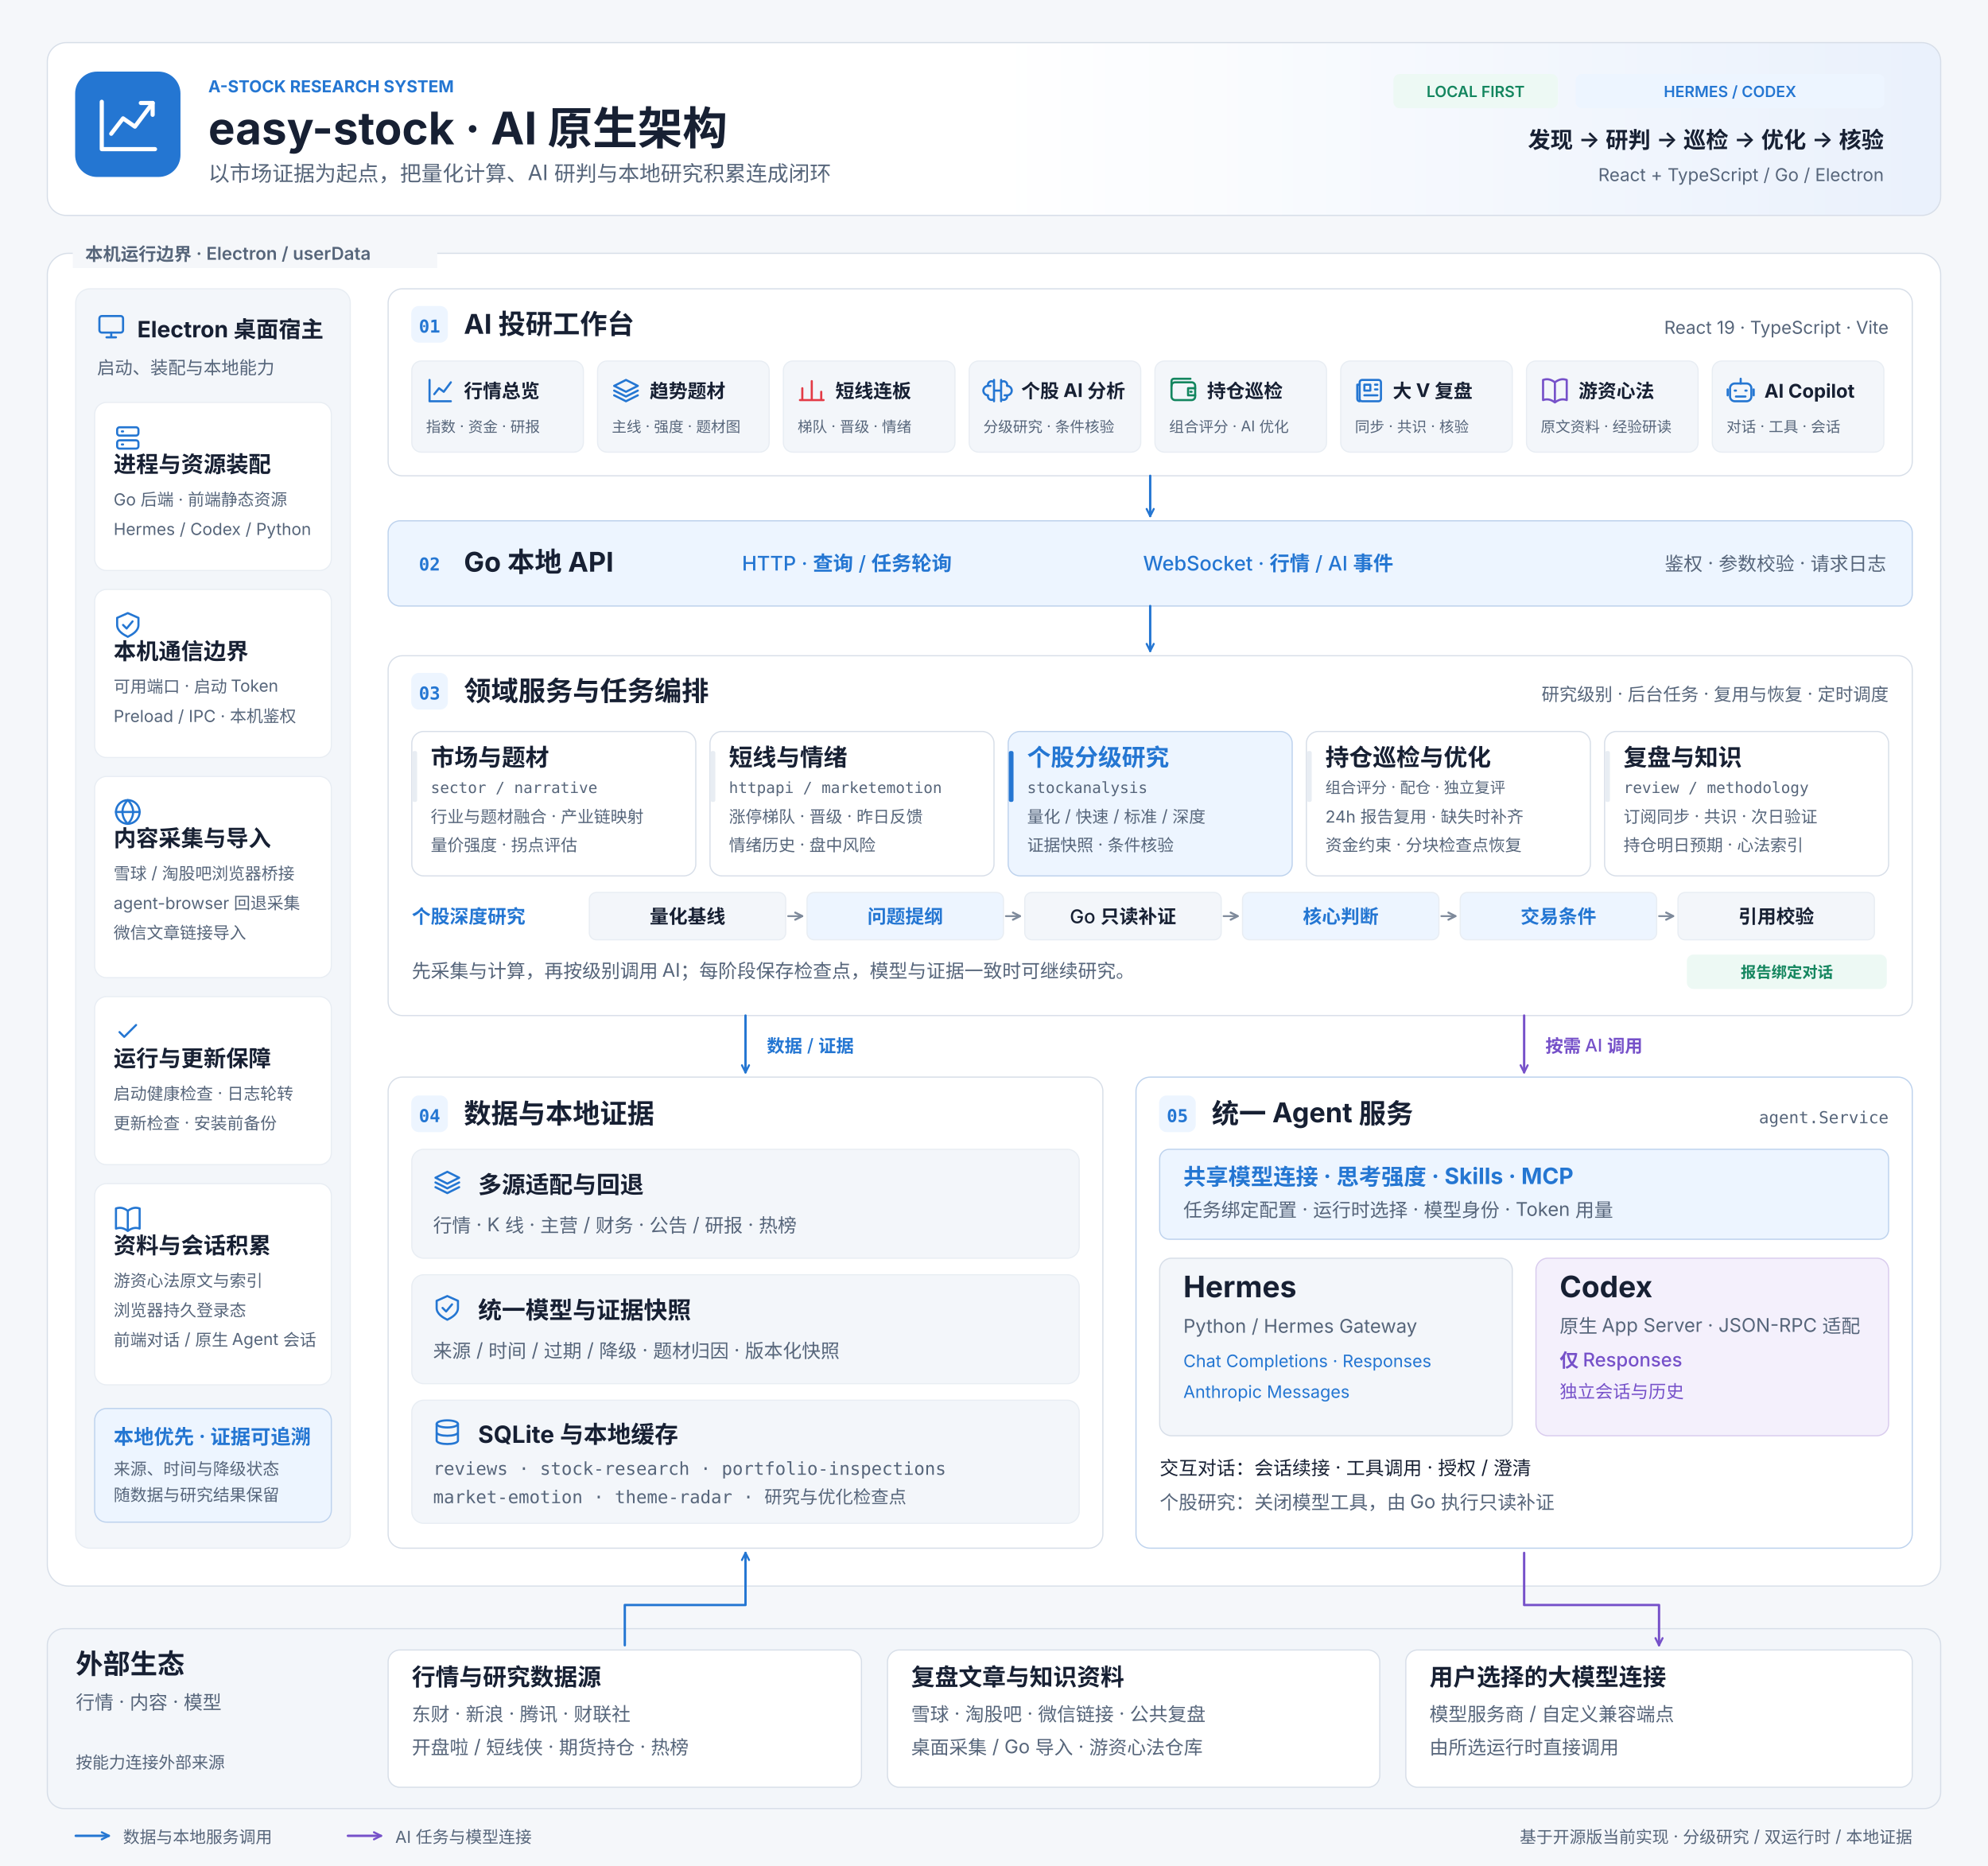
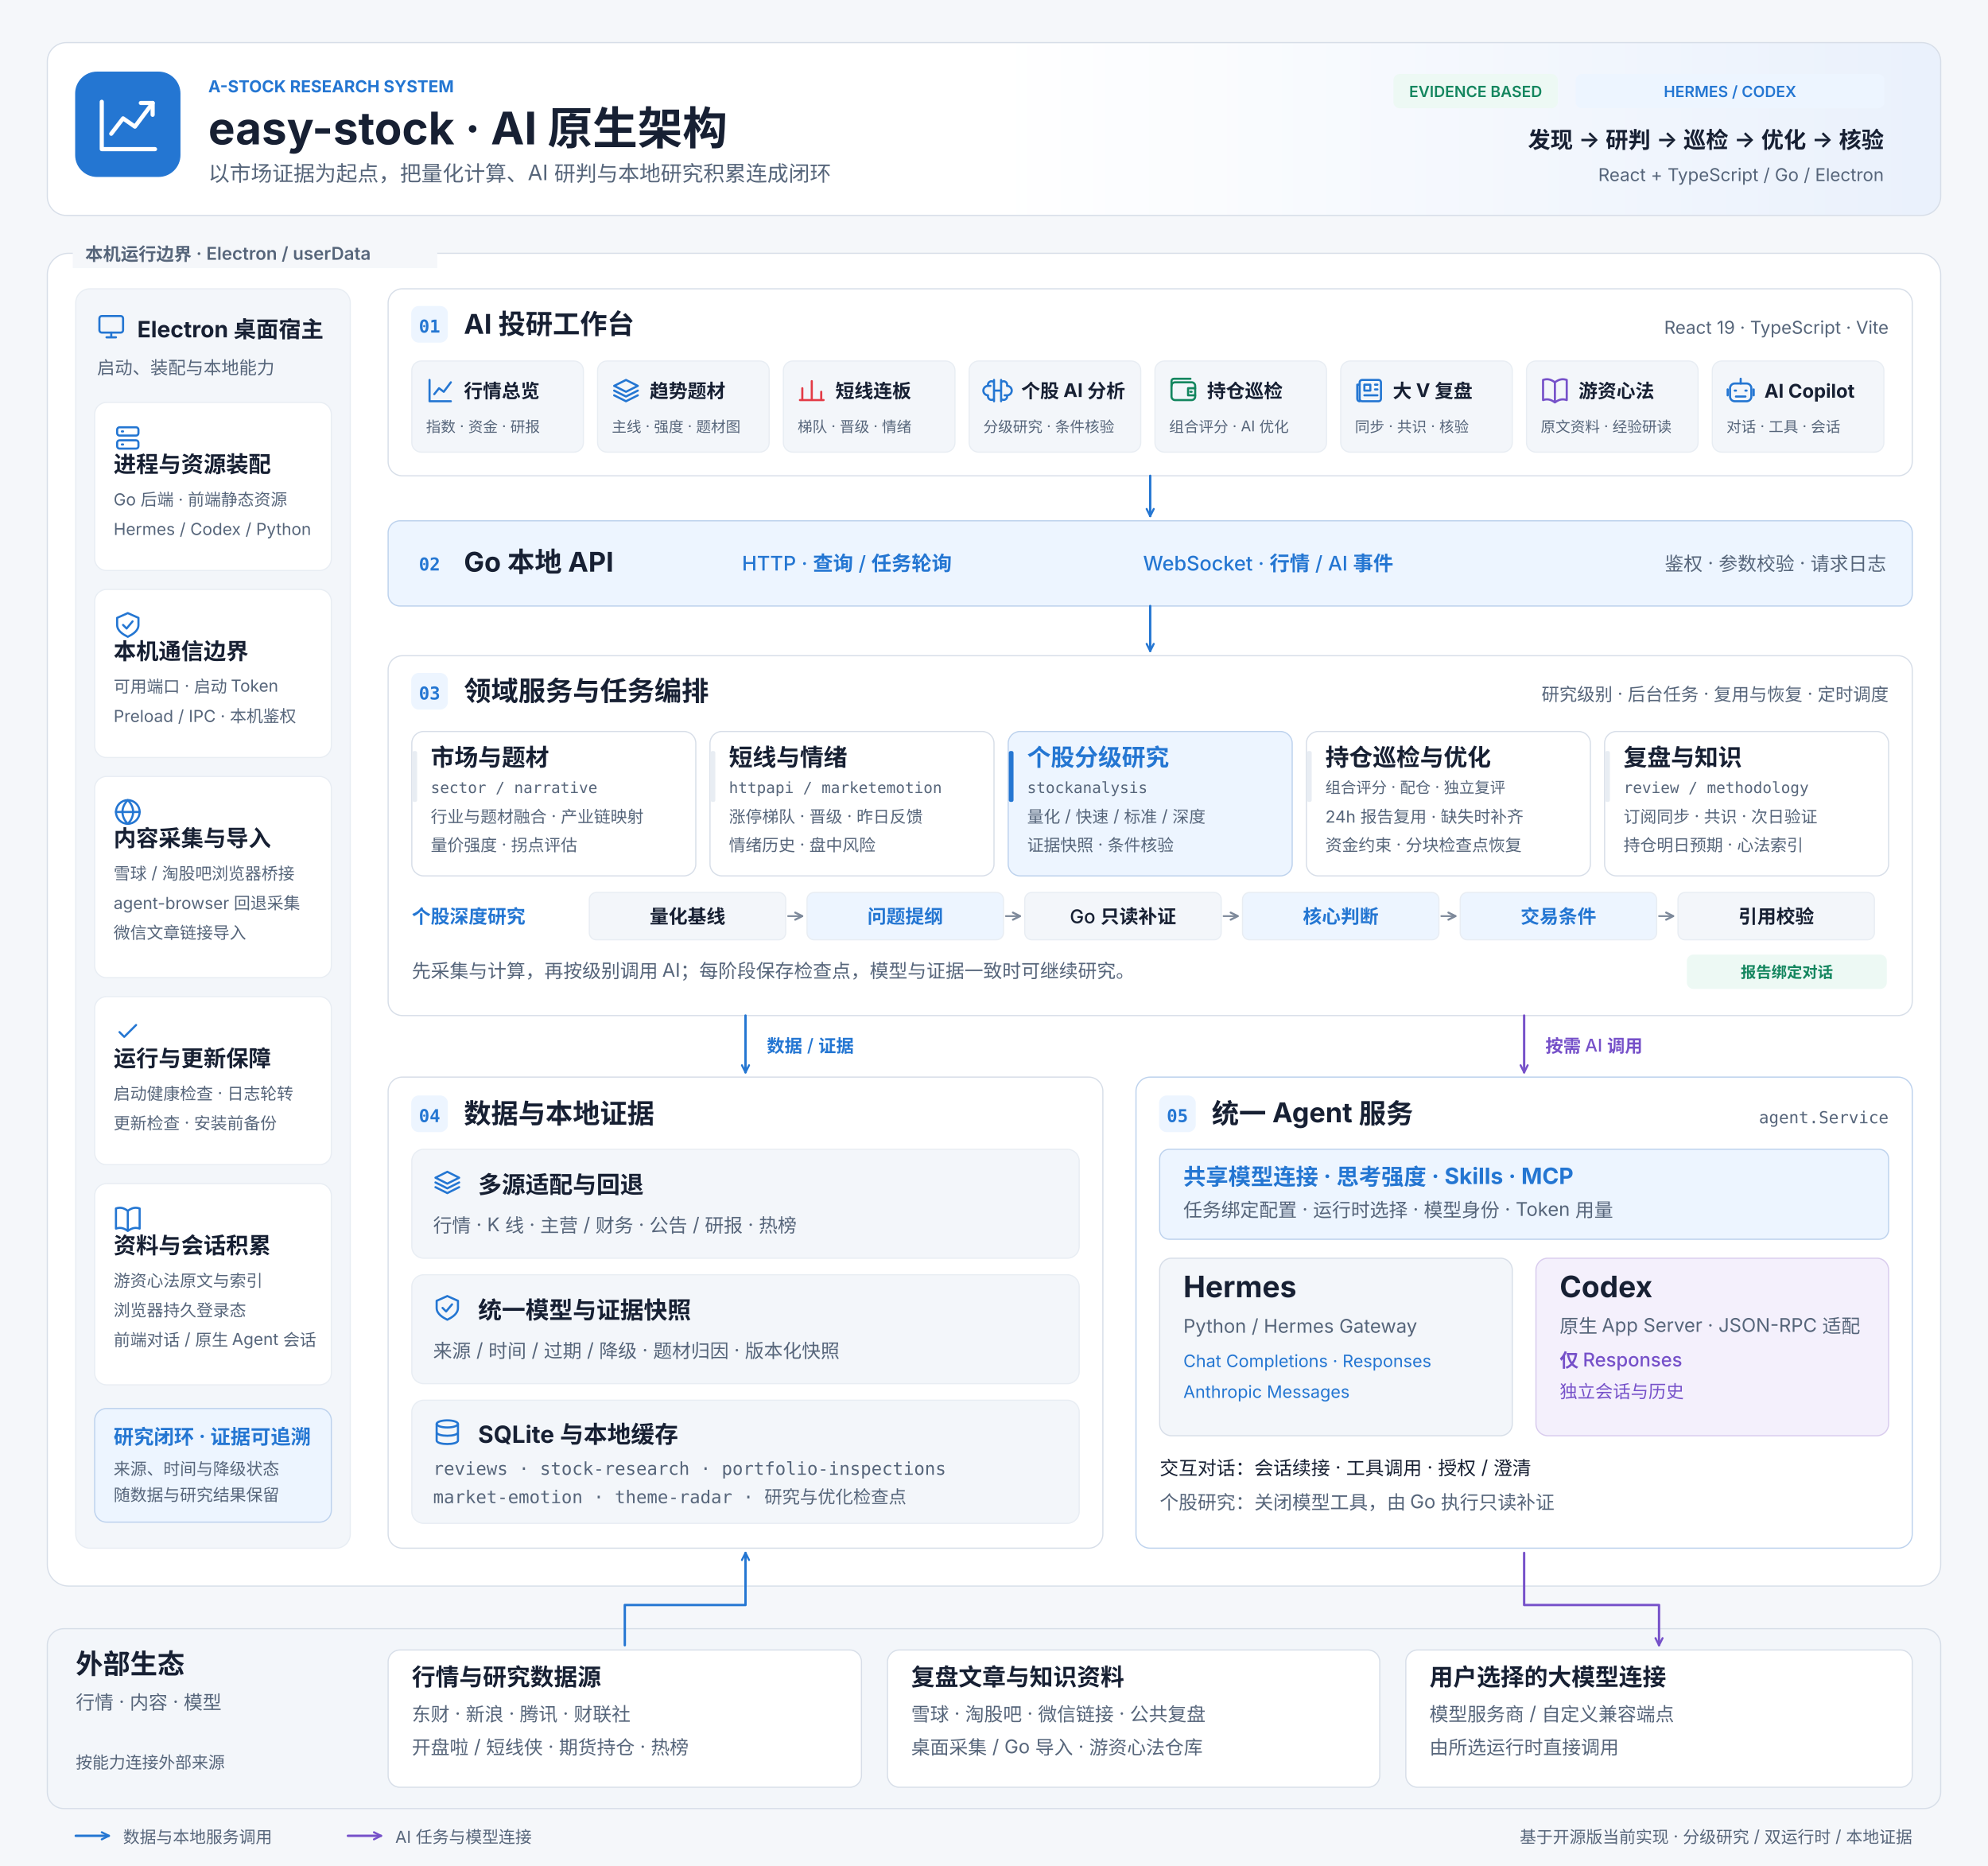
<svg xmlns="http://www.w3.org/2000/svg" width="1680" height="1576" viewBox="0 0 1680 1576" role="img" aria-labelledby="title desc">
  <defs>
    <linearGradient id="hero" x1="0" y1="0" x2="1" y2="0">
      <stop stop-color="#ffffff" />
      <stop offset=".5" stop-color="#ffffff" />
      <stop offset="1" stop-color="#eaf1fc" />
    </linearGradient>
    <marker id="arrowData" markerWidth="8" markerHeight="8" refX="7" refY="4" orient="auto-start-reverse" markerUnits="userSpaceOnUse">
      <path d="M1 1 7 4 1 7" fill="none" stroke="#2476d2" stroke-width="1.7" stroke-linecap="round" stroke-linejoin="round" />
    </marker>
    <marker id="arrowAI" markerWidth="8" markerHeight="8" refX="7" refY="4" orient="auto-start-reverse" markerUnits="userSpaceOnUse">
      <path d="M1 1 7 4 1 7" fill="none" stroke="#7651c9" stroke-width="1.7" stroke-linecap="round" stroke-linejoin="round" />
    </marker>
    <marker id="arrowGray" markerWidth="8" markerHeight="8" refX="7" refY="4" orient="auto-start-reverse" markerUnits="userSpaceOnUse">
      <path d="M1 1 7 4 1 7" fill="none" stroke="#7d899a" stroke-width="1.7" stroke-linecap="round" stroke-linejoin="round" />
    </marker>
    <style>text { font-family: Inter, "PingFang SC", "Microsoft YaHei", "Noto Sans CJK SC", system-ui, sans-serif; } .mono { font-family: "SFMono-Regular", Consolas, monospace; } </style>
  </defs>
  <rect x="0" y="0" width="1680" height="1576" rx="0" fill="#f5f7fa" stroke="#f5f7fa" />
  <rect x="40" y="36" width="1600" height="146" rx="16" fill="url(#hero)" stroke="#d7dee8" />
  <rect x="64" y="61" width="88" height="88" rx="18" fill="#2476d2" stroke="#2476d2" />
  <g transform="translate(84 83)" fill="none" stroke="#ffffff" stroke-width="3.5" stroke-linecap="round" stroke-linejoin="round">
    <path d="M2 3v40h45M10 30l10-13 10 7 15-20" />
    <path d="M35 4h10v10" />
  </g>
  <text x="176" y="78" font-size="14" fill="#2476d2" font-weight="650">A-STOCK RESEARCH SYSTEM</text>
  <text x="176" y="122" font-size="38" fill="#172033" font-weight="750">easy-stock · AI 原生架构</text>
  <text x="176" y="153" font-size="18" fill="#56657a" font-weight="400">以市场证据为起点，把量化计算、AI 研判与本地研究积累连成闭环</text>
  <rect x="1178" y="63" width="138" height="28" rx="5" fill="#edf9f4" stroke="#edf9f4" />
-   <text x="1247.0" y="82" font-size="13" fill="#14865f" font-weight="600" text-anchor="middle">LOCAL FIRST</text>
+   <text x="1247.0" y="82" font-size="13" fill="#14865f" font-weight="600" text-anchor="middle">EVIDENCE BASED</text>
  <rect x="1332" y="63" width="260" height="28" rx="5" fill="#edf5ff" stroke="#edf5ff" />
  <text x="1462.0" y="82" font-size="13" fill="#2476d2" font-weight="600" text-anchor="middle">HERMES / CODEX</text>
  <text x="1592" y="125" font-size="19" fill="#172033" font-weight="600" text-anchor="end">发现 → 研判 → 巡检 → 优化 → 核验</text>
  <text x="1592" y="153" font-size="15" fill="#56657a" font-weight="400" text-anchor="end">React + TypeScript  /  Go  /  Electron</text>
  <rect x="40" y="214" width="1600" height="1126" rx="18" fill="#ffffff" stroke="#d7dee8" />
  <rect x="62" y="202" width="307" height="24" rx="0" fill="#f5f7fa" stroke="#f5f7fa" />
  <text x="72" y="220" font-size="15" fill="#56657a" font-weight="600">本机运行边界 · Electron / userData</text>
  <rect x="64" y="244" width="232" height="1064" rx="12" fill="#f3f6fa" stroke="#e8edf3" />
  <g transform="translate(82 264)" fill="none" stroke="#2476d2" stroke-width="1.8" stroke-linecap="round" stroke-linejoin="round">
    <rect x="2" y="3" width="20" height="14" rx="2" />
    <path d="M8 21h8M12 17v4" />
  </g>
  <text x="116" y="285" font-size="19" fill="#172033" font-weight="700">Electron 桌面宿主</text>
  <text x="82" y="316" font-size="15" fill="#56657a" font-weight="400">启动、装配与本地能力</text>
  <rect x="80" y="340" width="200" height="142" rx="10" fill="#ffffff" stroke="#e8edf3" />
  <g transform="translate(96 358)" fill="none" stroke="#2476d2" stroke-width="1.8" stroke-linecap="round" stroke-linejoin="round">
    <rect x="3" y="3" width="18" height="7" rx="2" />
    <rect x="3" y="14" width="18" height="7" rx="2" />
    <path d="M7 6.5h1M7 17.5h1" />
  </g>
  <text x="96" y="399" font-size="19" fill="#172033" font-weight="650">进程与资源装配</text>
  <text x="96" y="427" font-size="14" fill="#56657a" font-weight="400">Go 后端 · 前端静态资源</text>
  <text x="96" y="452" font-size="14" fill="#56657a" font-weight="400">Hermes / Codex / Python</text>
  <rect x="80" y="498" width="200" height="142" rx="10" fill="#ffffff" stroke="#e8edf3" />
  <g transform="translate(96 516)" fill="none" stroke="#2476d2" stroke-width="1.8" stroke-linecap="round" stroke-linejoin="round">
    <path d="M12 2 3 6v6c0 5 5 8 9 10 4-2 9-5 9-10V6zM8 12l3 3 5-6" />
  </g>
  <text x="96" y="557" font-size="19" fill="#172033" font-weight="650">本机通信边界</text>
  <text x="96" y="585" font-size="14" fill="#56657a" font-weight="400">可用端口 · 启动 Token</text>
  <text x="96" y="610" font-size="14" fill="#56657a" font-weight="400">Preload / IPC · 本机鉴权</text>
  <rect x="80" y="656" width="200" height="170" rx="10" fill="#ffffff" stroke="#e8edf3" />
  <g transform="translate(96 674)" fill="none" stroke="#2476d2" stroke-width="1.8" stroke-linecap="round" stroke-linejoin="round">
    <circle cx="12" cy="12" r="10" />
    <path d="M2 12h20M12 2c-6 6-6 14 0 20 6-6 6-14 0-20" />
  </g>
  <text x="96" y="715" font-size="19" fill="#172033" font-weight="650">内容采集与导入</text>
  <text x="96" y="743" font-size="14" fill="#56657a" font-weight="400">雪球 / 淘股吧浏览器桥接</text>
  <text x="96" y="768" font-size="14" fill="#56657a" font-weight="400">agent-browser 回退采集</text>
  <text x="96" y="793" font-size="14" fill="#56657a" font-weight="400">微信文章链接导入</text>
  <rect x="80" y="842" width="200" height="142" rx="10" fill="#ffffff" stroke="#e8edf3" />
  <g transform="translate(96 860)" fill="none" stroke="#2476d2" stroke-width="1.8" stroke-linecap="round" stroke-linejoin="round">
    <path d="m5 12 4 4L19 6" />
  </g>
  <text x="96" y="901" font-size="19" fill="#172033" font-weight="650">运行与更新保障</text>
  <text x="96" y="929" font-size="14" fill="#56657a" font-weight="400">启动健康检查 · 日志轮转</text>
  <text x="96" y="954" font-size="14" fill="#56657a" font-weight="400">更新检查 · 安装前备份</text>
  <rect x="80" y="1000" width="200" height="170" rx="10" fill="#ffffff" stroke="#e8edf3" />
  <g transform="translate(96 1018)" fill="none" stroke="#2476d2" stroke-width="1.8" stroke-linecap="round" stroke-linejoin="round">
    <path d="M12 5C8 2 5 2 2 3v17c3-1 6-1 10 2 4-3 7-3 10-2V3c-3-1-6-1-10 2v17" />
  </g>
  <text x="96" y="1059" font-size="19" fill="#172033" font-weight="650">资料与会话积累</text>
  <text x="96" y="1087" font-size="14" fill="#56657a" font-weight="400">游资心法原文与索引</text>
  <text x="96" y="1112" font-size="14" fill="#56657a" font-weight="400">浏览器持久登录态</text>
  <text x="96" y="1137" font-size="14" fill="#56657a" font-weight="400">前端对话 / 原生 Agent 会话</text>
  <rect x="80" y="1190" width="200" height="96" rx="10" fill="#edf5ff" stroke="#bdd2ed" />
-   <text x="96" y="1220" font-size="17" fill="#2476d2" font-weight="650">本地优先 · 证据可追溯</text>
+   <text x="96" y="1220" font-size="17" fill="#2476d2" font-weight="650">研究闭环 · 证据可追溯</text>
  <text x="96" y="1246" font-size="14" fill="#56657a" font-weight="400">来源、时间与降级状态</text>
  <text x="96" y="1268" font-size="14" fill="#56657a" font-weight="400">随数据与研究结果保留</text>
  <rect x="328" y="244" width="1288" height="158" rx="12" fill="#ffffff" stroke="#d7dee8" />
  <rect x="348" y="259" width="30" height="30" rx="6" fill="#edf5ff" stroke="#edf5ff" />
  <text x="363" y="281" font-size="15" fill="#2476d2" font-weight="700" text-anchor="middle" class="mono">01</text>
  <text x="392" y="282" font-size="23" fill="#172033" font-weight="700">AI 投研工作台</text>
  <text x="1596" y="282" font-size="15" fill="#56657a" font-weight="400" text-anchor="end">React 19 · TypeScript · Vite</text>
  <rect x="348" y="305" width="145" height="77" rx="8" fill="#f3f6fa" stroke="#e8edf3" />
  <g transform="translate(360 318)" fill="none" stroke="#2476d2" stroke-width="1.8" stroke-linecap="round" stroke-linejoin="round">
    <path d="M3 3v18h18M7 15l4-5 4 3 6-8" />
  </g>
  <text x="392" y="336" font-size="16" fill="#172033" font-weight="650">行情总览</text>
  <text x="360" y="365" font-size="12.5" fill="#56657a" font-weight="400">指数 · 资金 · 研报</text>
  <rect x="505" y="305" width="145" height="77" rx="8" fill="#f3f6fa" stroke="#e8edf3" />
  <g transform="translate(517 318)" fill="none" stroke="#2476d2" stroke-width="1.8" stroke-linecap="round" stroke-linejoin="round">
    <path d="m12 3 10 5-10 5L2 8zM2 12l10 5 10-5M2 16l10 5 10-5" />
  </g>
  <text x="549" y="336" font-size="16" fill="#172033" font-weight="650">趋势题材</text>
  <text x="517" y="365" font-size="12.5" fill="#56657a" font-weight="400">主线 · 强度 · 题材图</text>
  <rect x="662" y="305" width="145" height="77" rx="8" fill="#f3f6fa" stroke="#e8edf3" />
  <g transform="translate(674 318)" fill="none" stroke="#e33b46" stroke-width="1.8" stroke-linecap="round" stroke-linejoin="round">
    <path d="M4 20V10M12 20V4M20 20v-7M2 20h20" />
  </g>
  <text x="706" y="336" font-size="16" fill="#172033" font-weight="650">短线连板</text>
  <text x="674" y="365" font-size="12.5" fill="#56657a" font-weight="400">梯队 · 晋级 · 情绪</text>
  <rect x="819" y="305" width="145" height="77" rx="8" fill="#f3f6fa" stroke="#e8edf3" />
  <g transform="translate(831 318)" fill="none" stroke="#2476d2" stroke-width="1.8" stroke-linecap="round" stroke-linejoin="round">
    <path d="M9 5a3 3 0 0 0-5 3 4 4 0 0 0 0 8 3 3 0 0 0 5 3M15 5a3 3 0 0 1 5 3 4 4 0 0 1 0 8 3 3 0 0 1-5 3M9 3v18M15 3v18M4 8h2M18 16h2M9 12h6" />
  </g>
  <text x="863" y="336" font-size="16" fill="#172033" font-weight="650">个股 AI 分析</text>
  <text x="831" y="365" font-size="12.5" fill="#56657a" font-weight="400">分级研究 · 条件核验</text>
  <rect x="976" y="305" width="145" height="77" rx="8" fill="#f3f6fa" stroke="#e8edf3" />
  <g transform="translate(988 318)" fill="none" stroke="#14865f" stroke-width="1.8" stroke-linecap="round" stroke-linejoin="round">
    <rect x="2" y="5" width="20" height="15" rx="3" />
    <path d="M2 8V4a2 2 0 0 1 2-2h14M22 10h-6v6h6M18 13h1" />
  </g>
  <text x="1020" y="336" font-size="16" fill="#172033" font-weight="650">持仓巡检</text>
  <text x="988" y="365" font-size="12.5" fill="#56657a" font-weight="400">组合评分 · AI 优化</text>
  <rect x="1133" y="305" width="145" height="77" rx="8" fill="#f3f6fa" stroke="#e8edf3" />
  <g transform="translate(1145 318)" fill="none" stroke="#2476d2" stroke-width="1.8" stroke-linecap="round" stroke-linejoin="round">
    <rect x="4" y="3" width="18" height="18" rx="2" />
    <path d="M4 7H2v12a2 2 0 0 0 2 2M8 7h5v5H8zM17 7h2M17 11h2M8 16h11" />
  </g>
  <text x="1177" y="336" font-size="16" fill="#172033" font-weight="650">大 V 复盘</text>
  <text x="1145" y="365" font-size="12.5" fill="#56657a" font-weight="400">同步 · 共识 · 核验</text>
  <rect x="1290" y="305" width="145" height="77" rx="8" fill="#f3f6fa" stroke="#e8edf3" />
  <g transform="translate(1302 318)" fill="none" stroke="#7651c9" stroke-width="1.8" stroke-linecap="round" stroke-linejoin="round">
    <path d="M12 5C8 2 5 2 2 3v17c3-1 6-1 10 2 4-3 7-3 10-2V3c-3-1-6-1-10 2v17" />
  </g>
  <text x="1334" y="336" font-size="16" fill="#172033" font-weight="650">游资心法</text>
  <text x="1302" y="365" font-size="12.5" fill="#56657a" font-weight="400">原文资料 · 经验研读</text>
  <rect x="1447" y="305" width="145" height="77" rx="8" fill="#f3f6fa" stroke="#e8edf3" />
  <g transform="translate(1459 318)" fill="none" stroke="#2476d2" stroke-width="1.8" stroke-linecap="round" stroke-linejoin="round">
    <rect x="3" y="6" width="18" height="15" rx="4" />
    <path d="M12 2v4M7 12h1M16 12h1M8 17h8M1 11v5M23 11v5" />
  </g>
  <text x="1491" y="336" font-size="16" fill="#172033" font-weight="650">AI Copilot</text>
  <text x="1459" y="365" font-size="12.5" fill="#56657a" font-weight="400">对话 · 工具 · 会话</text>
  <path d="M972 402V436" fill="none" stroke="#2476d2" stroke-width="2" stroke-linecap="round" stroke-linejoin="round" marker-end="url(#arrowData)" />
  <rect x="328" y="440" width="1288" height="72" rx="10" fill="#edf5ff" stroke="#bdd2ed" />
  <rect x="348" y="460" width="30" height="30" rx="6" fill="#edf5ff" stroke="#edf5ff" />
  <text x="363" y="482" font-size="15" fill="#2476d2" font-weight="700" text-anchor="middle" class="mono">02</text>
  <text x="392" y="483" font-size="23" fill="#172033" font-weight="700">Go 本地 API</text>
  <text x="627" y="482" font-size="17" fill="#2476d2" font-weight="550">HTTP · 查询 / 任务轮询</text>
  <text x="966" y="482" font-size="17" fill="#2476d2" font-weight="550">WebSocket · 行情 / AI 事件</text>
  <text x="1594" y="482" font-size="16" fill="#56657a" font-weight="400" text-anchor="end">鉴权 · 参数校验 · 请求日志</text>
  <path d="M972 512V550" fill="none" stroke="#2476d2" stroke-width="2" stroke-linecap="round" stroke-linejoin="round" marker-end="url(#arrowData)" />
  <rect x="328" y="554" width="1288" height="304" rx="12" fill="#ffffff" stroke="#d7dee8" />
  <rect x="348" y="569" width="30" height="30" rx="6" fill="#edf5ff" stroke="#edf5ff" />
  <text x="363" y="591" font-size="15" fill="#2476d2" font-weight="700" text-anchor="middle" class="mono">03</text>
  <text x="392" y="592" font-size="23" fill="#172033" font-weight="700">领域服务与任务编排</text>
  <text x="1596" y="592" font-size="15" fill="#56657a" font-weight="400" text-anchor="end">研究级别 · 后台任务 · 复用与恢复 · 定时调度</text>
  <rect x="348" y="618" width="240" height="122" rx="10" fill="#ffffff" stroke="#d7dee8" />
  <rect x="349" y="635" width="3" height="42" rx="1" fill="#e8edf3" stroke="#e8edf3" />
  <text x="364" y="647" font-size="20" fill="#172033" font-weight="700">市场与题材</text>
  <text x="364" y="670" font-size="13" fill="#56657a" font-weight="400" class="mono">sector / narrative</text>
  <text x="364" y="695" font-size="14" fill="#56657a" font-weight="400">行业与题材融合 · 产业链映射</text>
  <text x="364" y="719" font-size="14" fill="#56657a" font-weight="400">量价强度 · 拐点评估</text>
  <rect x="600" y="618" width="240" height="122" rx="10" fill="#ffffff" stroke="#d7dee8" />
  <rect x="601" y="635" width="3" height="42" rx="1" fill="#e8edf3" stroke="#e8edf3" />
  <text x="616" y="647" font-size="20" fill="#172033" font-weight="700">短线与情绪</text>
  <text x="616" y="670" font-size="13" fill="#56657a" font-weight="400" class="mono">httpapi / marketemotion</text>
  <text x="616" y="695" font-size="14" fill="#56657a" font-weight="400">涨停梯队 · 晋级 · 昨日反馈</text>
  <text x="616" y="719" font-size="14" fill="#56657a" font-weight="400">情绪历史 · 盘中风险</text>
  <rect x="852" y="618" width="240" height="122" rx="10" fill="#edf5ff" stroke="#bdd2ed" />
  <rect x="853" y="635" width="3" height="42" rx="1" fill="#2476d2" stroke="#2476d2" />
  <text x="868" y="647" font-size="20" fill="#2476d2" font-weight="700">个股分级研究</text>
  <text x="868" y="670" font-size="13" fill="#56657a" font-weight="400" class="mono">stockanalysis</text>
  <text x="868" y="695" font-size="14" fill="#56657a" font-weight="400">量化 / 快速 / 标准 / 深度</text>
  <text x="868" y="719" font-size="14" fill="#56657a" font-weight="400">证据快照 · 条件核验</text>
  <rect x="1104" y="618" width="240" height="122" rx="10" fill="#ffffff" stroke="#d7dee8" />
  <rect x="1105" y="635" width="3" height="42" rx="1" fill="#e8edf3" stroke="#e8edf3" />
  <text x="1120" y="647" font-size="20" fill="#172033" font-weight="700">持仓巡检与优化</text>
  <text x="1120" y="670" font-size="13" fill="#56657a" font-weight="400">组合评分 · 配仓 · 独立复评</text>
  <text x="1120" y="695" font-size="14" fill="#56657a" font-weight="400">24h 报告复用 · 缺失时补齐</text>
  <text x="1120" y="719" font-size="14" fill="#56657a" font-weight="400">资金约束 · 分块检查点恢复</text>
  <rect x="1356" y="618" width="240" height="122" rx="10" fill="#ffffff" stroke="#d7dee8" />
  <rect x="1357" y="635" width="3" height="42" rx="1" fill="#e8edf3" stroke="#e8edf3" />
  <text x="1372" y="647" font-size="20" fill="#172033" font-weight="700">复盘与知识</text>
  <text x="1372" y="670" font-size="13" fill="#56657a" font-weight="400" class="mono">review / methodology</text>
  <text x="1372" y="695" font-size="14" fill="#56657a" font-weight="400">订阅同步 · 共识 · 次日验证</text>
  <text x="1372" y="719" font-size="14" fill="#56657a" font-weight="400">持仓明日预期 · 心法索引</text>
  <text x="348" y="780" font-size="16" fill="#2476d2" font-weight="650">个股深度研究</text>
  <rect x="498" y="754" width="166" height="40" rx="6" fill="#f3f6fa" stroke="#e8edf3" />
  <text x="581" y="780" font-size="16" fill="#172033" font-weight="550" text-anchor="middle">量化基线</text>
  <path d="M666 774H678" fill="none" stroke="#7d899a" stroke-width="1.5" stroke-linecap="round" stroke-linejoin="round" marker-end="url(#arrowGray)" />
  <rect x="682" y="754" width="166" height="40" rx="6" fill="#edf5ff" stroke="#e8edf3" />
  <text x="765" y="780" font-size="16" fill="#2476d2" font-weight="550" text-anchor="middle">问题提纲</text>
  <path d="M850 774H862" fill="none" stroke="#7d899a" stroke-width="1.5" stroke-linecap="round" stroke-linejoin="round" marker-end="url(#arrowGray)" />
  <rect x="866" y="754" width="166" height="40" rx="6" fill="#f3f6fa" stroke="#e8edf3" />
  <text x="949" y="780" font-size="16" fill="#172033" font-weight="550" text-anchor="middle">Go 只读补证</text>
  <path d="M1034 774H1046" fill="none" stroke="#7d899a" stroke-width="1.5" stroke-linecap="round" stroke-linejoin="round" marker-end="url(#arrowGray)" />
  <rect x="1050" y="754" width="166" height="40" rx="6" fill="#edf5ff" stroke="#e8edf3" />
  <text x="1133" y="780" font-size="16" fill="#2476d2" font-weight="550" text-anchor="middle">核心判断</text>
  <path d="M1218 774H1230" fill="none" stroke="#7d899a" stroke-width="1.5" stroke-linecap="round" stroke-linejoin="round" marker-end="url(#arrowGray)" />
  <rect x="1234" y="754" width="166" height="40" rx="6" fill="#edf5ff" stroke="#e8edf3" />
  <text x="1317" y="780" font-size="16" fill="#2476d2" font-weight="550" text-anchor="middle">交易条件</text>
  <path d="M1402 774H1414" fill="none" stroke="#7d899a" stroke-width="1.5" stroke-linecap="round" stroke-linejoin="round" marker-end="url(#arrowGray)" />
  <rect x="1418" y="754" width="166" height="40" rx="6" fill="#f3f6fa" stroke="#e8edf3" />
  <text x="1501" y="780" font-size="16" fill="#172033" font-weight="550" text-anchor="middle">引用校验</text>
  <text x="348" y="826" font-size="16" fill="#56657a" font-weight="400">先采集与计算，再按级别调用 AI；每阶段保存检查点，模型与证据一致时可继续研究。</text>
  <rect x="1426" y="807" width="168" height="28" rx="5" fill="#edf9f4" stroke="#edf9f4" />
  <text x="1510.0" y="826" font-size="13" fill="#14865f" font-weight="600" text-anchor="middle">报告绑定对话</text>
  <path d="M630 858V906" fill="none" stroke="#2476d2" stroke-width="2" stroke-linecap="round" stroke-linejoin="round" marker-end="url(#arrowData)" />
  <text x="648" y="889" font-size="15" fill="#2476d2" font-weight="550">数据 / 证据</text>
  <path d="M1288 858V906" fill="none" stroke="#7651c9" stroke-width="2" stroke-linecap="round" stroke-linejoin="round" marker-end="url(#arrowAI)" />
  <text x="1306" y="889" font-size="15" fill="#7651c9" font-weight="550">按需 AI 调用</text>
  <rect x="328" y="910" width="604" height="398" rx="12" fill="#ffffff" stroke="#d7dee8" />
  <rect x="348" y="926" width="30" height="30" rx="6" fill="#edf5ff" stroke="#edf5ff" />
  <text x="363" y="948" font-size="15" fill="#2476d2" font-weight="700" text-anchor="middle" class="mono">04</text>
  <text x="392" y="949" font-size="23" fill="#172033" font-weight="700">数据与本地证据</text>
  <rect x="348" y="971" width="564" height="92" rx="10" fill="#f3f6fa" stroke="#e8edf3" />
  <g transform="translate(366 987)" fill="none" stroke="#2476d2" stroke-width="1.8" stroke-linecap="round" stroke-linejoin="round">
    <path d="m12 3 10 5-10 5L2 8zM2 12l10 5 10-5M2 16l10 5 10-5" />
  </g>
  <text x="404" y="1008" font-size="20" fill="#172033" font-weight="650">多源适配与回退</text>
  <text x="366" y="1041" font-size="16" fill="#56657a" font-weight="400">行情 · K 线 · 主营 / 财务 · 公告 / 研报 · 热榜</text>
  <rect x="348" y="1077" width="564" height="92" rx="10" fill="#f3f6fa" stroke="#e8edf3" />
  <g transform="translate(366 1093)" fill="none" stroke="#2476d2" stroke-width="1.8" stroke-linecap="round" stroke-linejoin="round">
    <path d="M12 2 3 6v6c0 5 5 8 9 10 4-2 9-5 9-10V6zM8 12l3 3 5-6" />
  </g>
  <text x="404" y="1114" font-size="20" fill="#172033" font-weight="650">统一模型与证据快照</text>
  <text x="366" y="1147" font-size="16" fill="#56657a" font-weight="400">来源 / 时间 / 过期 / 降级 · 题材归因 · 版本化快照</text>
  <rect x="348" y="1183" width="564" height="104" rx="10" fill="#f3f6fa" stroke="#e8edf3" />
  <g transform="translate(366 1198)" fill="none" stroke="#2476d2" stroke-width="1.8" stroke-linecap="round" stroke-linejoin="round">
    <ellipse cx="12" cy="5" rx="9" ry="3" />
    <path d="M3 5v14c0 4 18 4 18 0V5M3 12c0 4 18 4 18 0" />
  </g>
  <text x="404" y="1219" font-size="20" fill="#172033" font-weight="650">SQLite 与本地缓存</text>
  <text x="366" y="1246" font-size="15" fill="#56657a" font-weight="400" class="mono">reviews · stock-research · portfolio-inspections</text>
  <text x="366" y="1270" font-size="15" fill="#56657a" font-weight="400" class="mono">market-emotion · theme-radar · 研究与优化检查点</text>
  <rect x="960" y="910" width="656" height="398" rx="12" fill="#ffffff" stroke="#bdd2ed" />
  <rect x="980" y="926" width="30" height="30" rx="6" fill="#edf5ff" stroke="#edf5ff" />
  <text x="995" y="948" font-size="15" fill="#2476d2" font-weight="700" text-anchor="middle" class="mono">05</text>
  <text x="1024" y="949" font-size="23" fill="#172033" font-weight="700">统一 Agent 服务</text>
  <text x="1596" y="949" font-size="14" fill="#56657a" font-weight="400" text-anchor="end" class="mono">agent.Service</text>
  <rect x="980" y="971" width="616" height="76" rx="8" fill="#edf5ff" stroke="#bdd2ed" />
  <text x="1000" y="1001" font-size="19" fill="#2476d2" font-weight="650">共享模型连接 · 思考强度 · Skills · MCP</text>
  <text x="1000" y="1028" font-size="16" fill="#56657a" font-weight="400">任务绑定配置 · 运行时选择 · 模型身份 · Token 用量</text>
  <rect x="980" y="1063" width="298" height="150" rx="10" fill="#f3f6fa" stroke="#d7dee8" />
  <text x="1000" y="1096" font-size="25" fill="#172033" font-weight="700">Hermes</text>
  <text x="1000" y="1126" font-size="16" fill="#56657a" font-weight="400">Python / Hermes Gateway</text>
  <text x="1000" y="1155" font-size="14.5" fill="#2476d2" font-weight="400">Chat Completions · Responses</text>
  <text x="1000" y="1181" font-size="14.5" fill="#2476d2" font-weight="400">Anthropic Messages</text>
  <rect x="1298" y="1063" width="298" height="150" rx="10" fill="#f4f0fc" stroke="#d8cbed" />
  <text x="1318" y="1096" font-size="25" fill="#172033" font-weight="700">Codex</text>
  <text x="1318" y="1126" font-size="16" fill="#56657a" font-weight="400">原生 App Server · JSON-RPC 适配</text>
  <text x="1318" y="1155" font-size="16" fill="#7651c9" font-weight="550">仅 Responses</text>
  <text x="1318" y="1181" font-size="15" fill="#7651c9" font-weight="400">独立会话与历史</text>
  <text x="980" y="1246" font-size="16" fill="#172033" font-weight="400">交互对话：会话续接 · 工具调用 · 授权 / 澄清</text>
  <text x="980" y="1275" font-size="16" fill="#56657a" font-weight="400">个股研究：关闭模型工具，由 Go 执行只读补证</text>
  <rect x="40" y="1376" width="1600" height="152" rx="14" fill="#f3f6fa" stroke="#d7dee8" />
  <path d="M528 1390V1356H630V1312" fill="none" stroke="#2476d2" stroke-width="2" stroke-linecap="round" stroke-linejoin="round" marker-end="url(#arrowData)" />
  <path d="M1288 1312V1356H1402V1390" fill="none" stroke="#7651c9" stroke-width="2" stroke-linecap="round" stroke-linejoin="round" marker-end="url(#arrowAI)" />
  <text x="64" y="1414" font-size="23" fill="#172033" font-weight="700">外部生态</text>
  <text x="64" y="1444" font-size="16" fill="#56657a" font-weight="400">行情 · 内容 · 模型</text>
  <text x="64" y="1494" font-size="14" fill="#56657a" font-weight="400">按能力连接外部来源</text>
  <rect x="328" y="1394" width="400" height="116" rx="10" fill="#ffffff" stroke="#d7dee8" />
  <text x="348" y="1424" font-size="20" fill="#172033" font-weight="650">行情与研究数据源</text>
  <text x="348" y="1454" font-size="16" fill="#56657a" font-weight="400">东财 · 新浪 · 腾讯 · 财联社</text>
  <text x="348" y="1482" font-size="16" fill="#56657a" font-weight="400">开盘啦 / 短线侠 · 期货持仓 · 热榜</text>
  <rect x="750" y="1394" width="416" height="116" rx="10" fill="#ffffff" stroke="#d7dee8" />
  <text x="770" y="1424" font-size="20" fill="#172033" font-weight="650">复盘文章与知识资料</text>
  <text x="770" y="1454" font-size="16" fill="#56657a" font-weight="400">雪球 · 淘股吧 · 微信链接 · 公共复盘</text>
  <text x="770" y="1482" font-size="16" fill="#56657a" font-weight="400">桌面采集 / Go 导入 · 游资心法仓库</text>
  <rect x="1188" y="1394" width="428" height="116" rx="10" fill="#ffffff" stroke="#d7dee8" />
  <text x="1208" y="1424" font-size="20" fill="#172033" font-weight="650">用户选择的大模型连接</text>
  <text x="1208" y="1454" font-size="16" fill="#56657a" font-weight="400">模型服务商 / 自定义兼容端点</text>
  <text x="1208" y="1482" font-size="16" fill="#56657a" font-weight="400">由所选运行时直接调用</text>
  <path d="M64 1551H92" fill="none" stroke="#2476d2" stroke-width="2" stroke-linecap="round" stroke-linejoin="round" marker-end="url(#arrowData)" />
  <text x="104" y="1557" font-size="14" fill="#56657a" font-weight="400">数据与本地服务调用</text>
  <path d="M294 1551H322" fill="none" stroke="#7651c9" stroke-width="2" stroke-linecap="round" stroke-linejoin="round" marker-end="url(#arrowAI)" />
  <text x="334" y="1557" font-size="14" fill="#56657a" font-weight="400">AI 任务与模型连接</text>
  <text x="1616" y="1557" font-size="14" fill="#56657a" font-weight="400" text-anchor="end">基于开源版当前实现 · 分级研究 / 双运行时 / 本地证据</text>
</svg>
